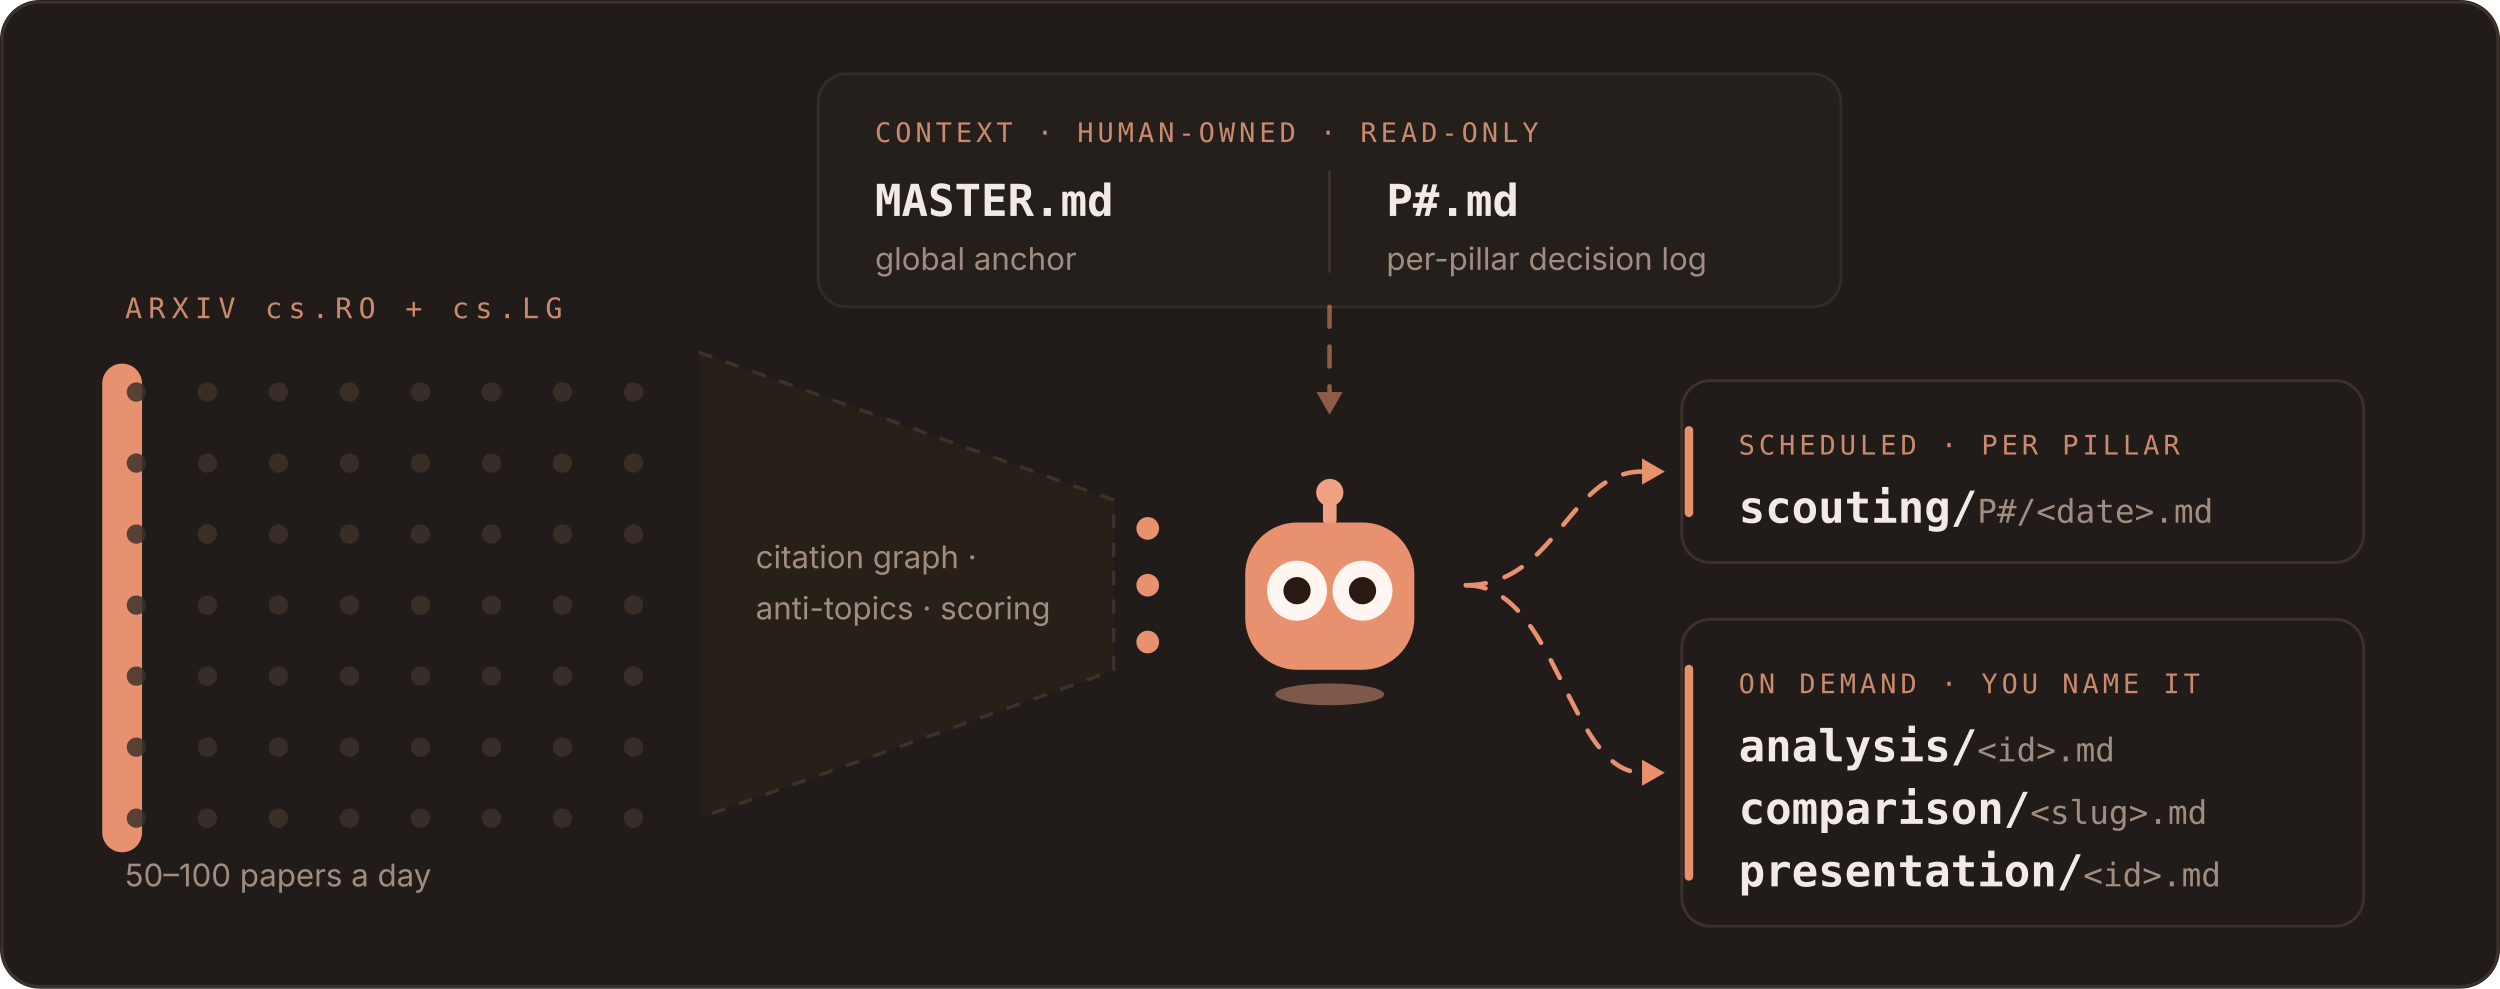
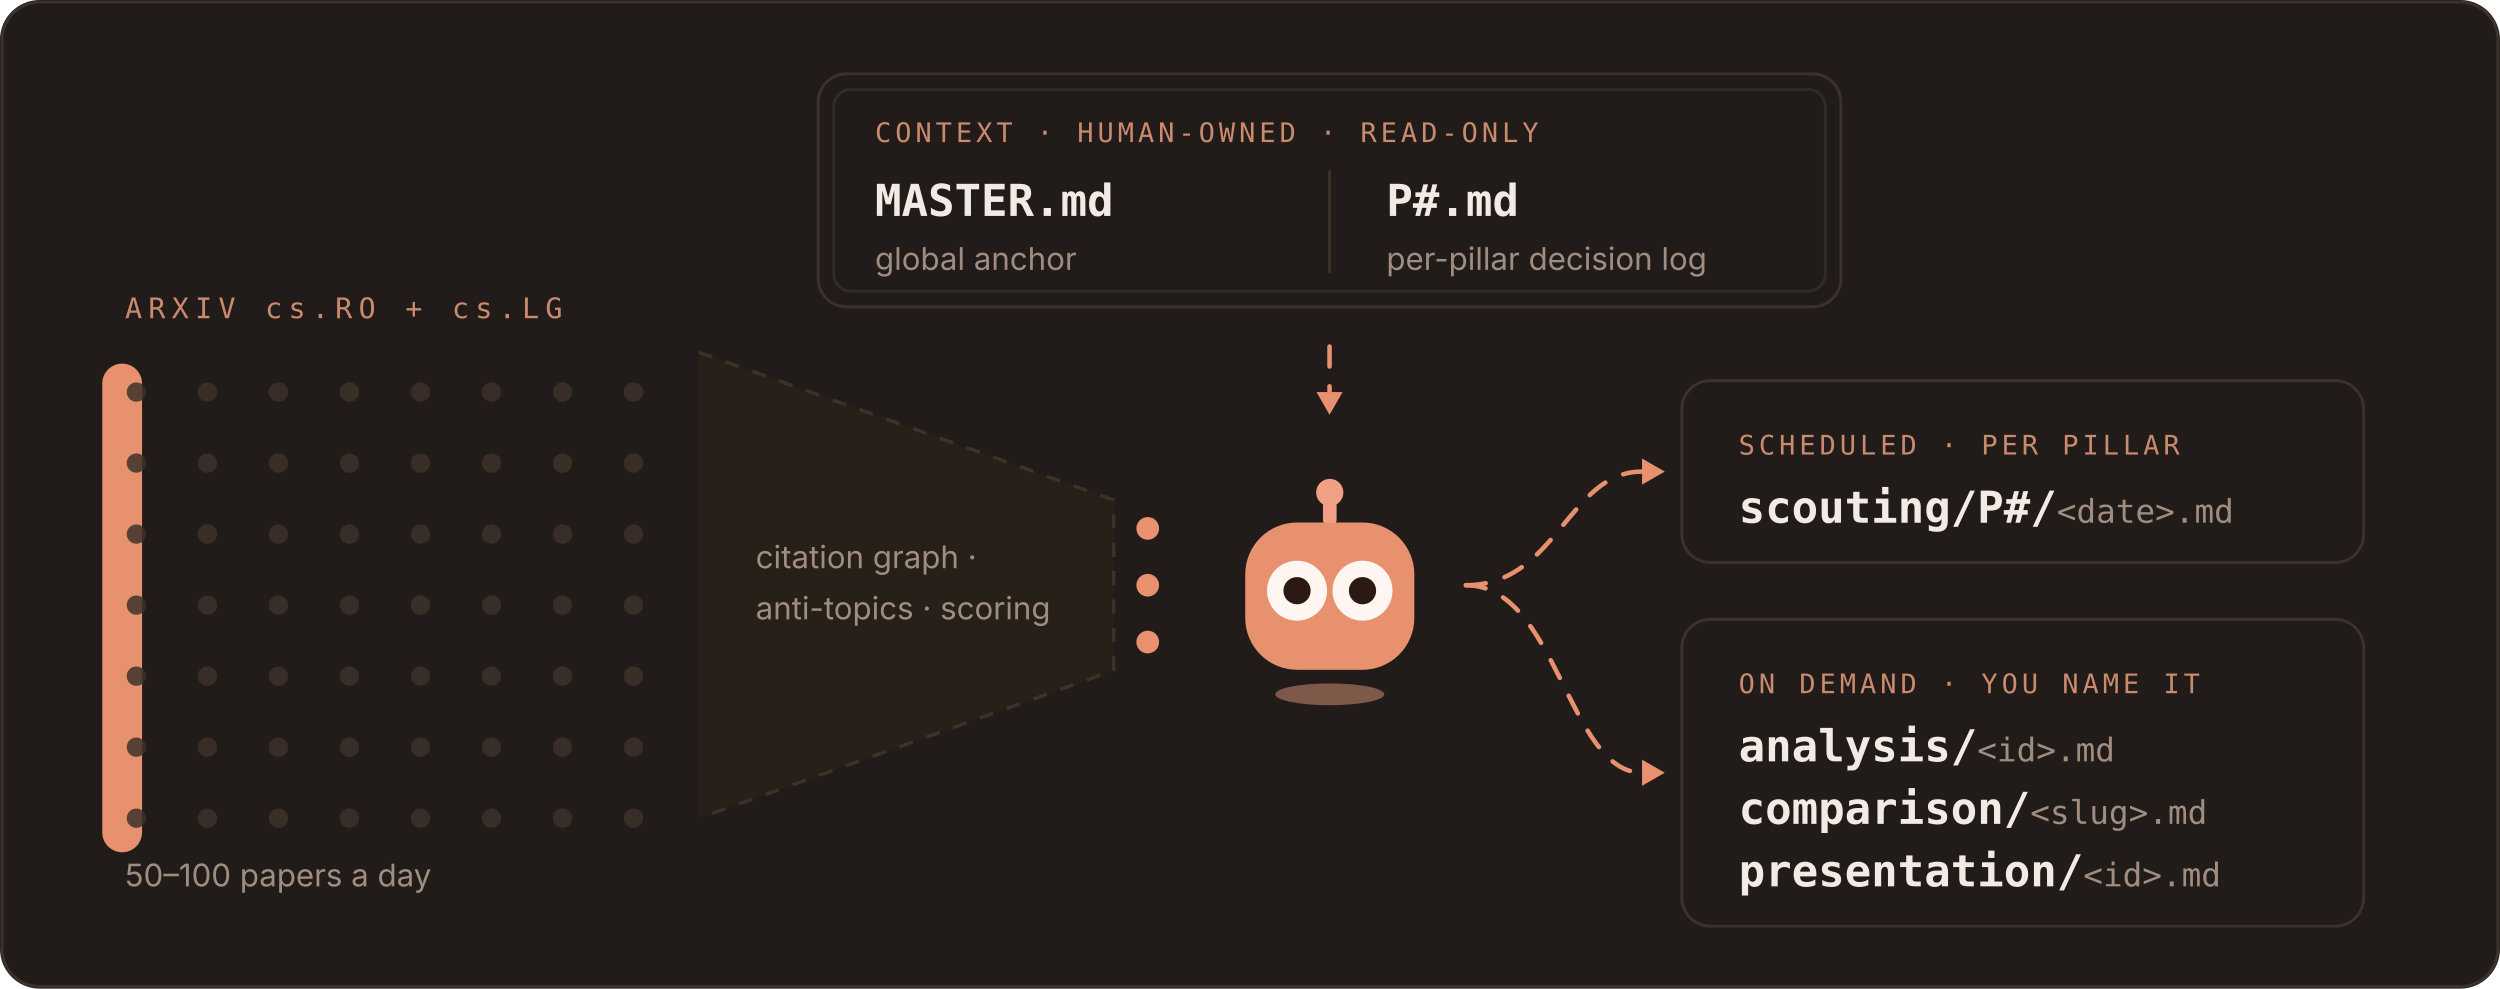
<svg xmlns="http://www.w3.org/2000/svg" width="880" height="348" viewBox="0 0 880 348" role="img" aria-label="PROBE pipeline — arXiv in, a scouting report and the on-demand pages out">
  <style>
    .hull   { fill: #E8916F; }
    .iris   { fill: #FFF6F1; }
    .pupil  { fill: #2A1A12; }
    .stalk  { stroke: #F0A183; stroke-width: 5; stroke-linecap: round; fill: none; }
    .beacon { fill: #F0A183; }
    .wave   { fill: none; stroke: #F0A183; stroke-width: 2.6;
              stroke-linecap: round; opacity: 0; }
    .shadow { fill: #F0A183; opacity: .45; }
    .rig    { animation: bob 3.4s ease-in-out infinite; }
    .w1     { animation: ping 2.6s ease-in-out infinite; }
    .w2     { animation: ping 2.6s ease-in-out .34s infinite; }
    .lid    { animation: blink 5.4s ease-in-out infinite; }
    .eL, .eL .lid { transform-origin: 36px 52px; }
    .eR, .eR .lid { transform-origin: 60px 52px; }
    @keyframes bob   { 0%, 100% { transform: translateY(0); } 50% { transform: translateY(-3px); } }
    @keyframes ping  { 0%, 100% { opacity: 0; } 12%, 42% { opacity: .85; } 58% { opacity: 0; } }
    @keyframes blink { 0%, 88%, 100% { transform: scaleY(1); }
                       92% { transform: scaleY(.06); } 96% { transform: scaleY(1); } }
    @keyframes march { to { stroke-dashoffset: -14; } }

    .m    { font-family: ui-monospace, SFMono-Regular, 'SF Mono', Menlo, Consolas, monospace; }
    .lab  { font-family: ui-monospace, SFMono-Regular, 'SF Mono', Menlo, Consolas, monospace; font-size: 10px; letter-spacing: 2.2px; fill: #C98A6D; }
    .tick { font-family: ui-monospace, SFMono-Regular, 'SF Mono', Menlo, Consolas, monospace; font-size: 9.5px; letter-spacing: 1.4px; fill: #C98A6D; }
    .path { font-family: ui-monospace, SFMono-Regular, 'SF Mono', Menlo, Consolas, monospace; font-size: 15.5px; font-weight: 700; fill: #F2EAE4; }
    .rest { font-weight: 400; font-size: 11.5px; fill: #A08D80; }
    .note { font-family: system-ui, -apple-system, 'Segoe UI', 'Noto Sans KR', sans-serif; font-size: 11px; fill: #A08D80; }
    .wire { fill: none; stroke: #E8916F; stroke-width: 1.6; stroke-linecap: round;
            stroke-linejoin: round; }
    .flow { stroke-dasharray: 7 7; animation: march 1.1s linear infinite; }
    .head  { fill: #E8916F; }
-     .human { opacity: .55; }

    .d    { fill: #3D3129; opacity: .85; }
    .mk   { fill: #3D3129; opacity: .9; }
    .tv   { fill: #E8916F; opacity: 0; }
    .keep { fill: #E8916F; animation: keep 9s linear infinite; }
    .scan { animation: scan 9s linear infinite; }
    @keyframes scan {
      0%        { transform: translateX(0); opacity: 0; }
      3%        { opacity: .11; }
      30%       { transform: translateX(196px); opacity: .11; }
      34%, 100% { transform: translateX(196px); opacity: 0; }
    }
    @keyframes keep {
      0%, 34%   { opacity: 1; }
      40%, 100% { opacity: 0; }
    }
    #m0 { animation: mark0 9s linear infinite; }
    @keyframes mark0 {
      0%, 4.6%        { fill: #3D3129; transform: scale(1); }
      6.1%      { fill: #E8916F; transform: scale(1.9); }
      10.6%        { fill: #E8916F; transform: scale(1); }
      34%           { fill: #E8916F; transform: scale(1); }
      39%, 100% { fill: #3D3129; transform: scale(1); }
    }
    #t0 { animation: trav0 9s ease-in-out infinite; }
    @keyframes trav0 {
      0%, 34%        { transform: translate(0, 0) scale(1); opacity: 0; }
      35%        { transform: translate(0, 0) scale(1); opacity: 1; }
      58%           { transform: translate(331px, -2px) scale(1.6); opacity: 1; }
      62%, 100% { transform: translate(331px, -2px) scale(1.18); opacity: 1; }
    }
    #m1 { animation: mark1 9s linear infinite; }
    @keyframes mark1 {
      0%, 8.4%        { fill: #3D3129; transform: scale(1); }
      9.9%      { fill: #E8916F; transform: scale(1.9); }
      14.4%        { fill: #E8916F; transform: scale(1); }
      36%           { fill: #E8916F; transform: scale(1); }
      41%, 100% { fill: #3D3129; transform: scale(1); }
    }
    #t1 { animation: trav1 9s ease-out infinite; }
    @keyframes trav1 {
      0%, 36%    { transform: translate(0, 0) scale(1); opacity: 0; fill: #E8916F; }
      37%    { transform: translate(0, 0) scale(1); opacity: 1; fill: #E8916F; }
      49%       { transform: translate(168px, -45px) scale(1); opacity: 1; fill: #E8916F; }
      53%       { transform: translate(168px, -45px) scale(1); opacity: .9; fill: #A08D80; }
      65%, 100% { transform: translate(190px, -51px) scale(.72); opacity: 0; fill: #A08D80; }
    }
    #m2 { animation: mark2 9s linear infinite; }
    @keyframes mark2 {
      0%, 12.2%        { fill: #3D3129; transform: scale(1); }
      13.7%      { fill: #E8916F; transform: scale(1.9); }
      18.2%        { fill: #E8916F; transform: scale(1); }
      38%           { fill: #E8916F; transform: scale(1); }
      43%, 100% { fill: #3D3129; transform: scale(1); }
    }
    #t2 { animation: trav2 9s ease-out infinite; }
    @keyframes trav2 {
      0%, 38%    { transform: translate(0, 0) scale(1); opacity: 0; fill: #E8916F; }
      39%    { transform: translate(0, 0) scale(1); opacity: 1; fill: #E8916F; }
      51%       { transform: translate(118px, 29px) scale(1); opacity: 1; fill: #E8916F; }
      55%       { transform: translate(118px, 29px) scale(1); opacity: .9; fill: #A08D80; }
      67%, 100% { transform: translate(133px, 32px) scale(.72); opacity: 0; fill: #A08D80; }
    }
    #m3 { animation: mark3 9s linear infinite; }
    @keyframes mark3 {
      0%, 16.1%        { fill: #3D3129; transform: scale(1); }
      17.6%      { fill: #E8916F; transform: scale(1.9); }
      22.1%        { fill: #E8916F; transform: scale(1); }
      40%           { fill: #E8916F; transform: scale(1); }
      45%, 100% { fill: #3D3129; transform: scale(1); }
    }
    #t3 { animation: trav3 9s ease-in-out infinite; }
    @keyframes trav3 {
      0%, 40%        { transform: translate(0, 0) scale(1); opacity: 0; }
      41%        { transform: translate(0, 0) scale(1); opacity: 1; }
      62%           { transform: translate(256px, -7px) scale(1.6); opacity: 1; }
      66%, 100% { transform: translate(256px, -7px) scale(1.18); opacity: 1; }
    }
    #m4 { animation: mark4 9s linear infinite; }
    @keyframes mark4 {
      0%, 23.7%        { fill: #3D3129; transform: scale(1); }
      25.2%      { fill: #E8916F; transform: scale(1.9); }
      29.7%        { fill: #E8916F; transform: scale(1); }
      42%           { fill: #E8916F; transform: scale(1); }
      47%, 100% { fill: #3D3129; transform: scale(1); }
    }
    #t4 { animation: trav4 9s ease-out infinite; }
    @keyframes trav4 {
      0%, 42%    { transform: translate(0, 0) scale(1); opacity: 0; fill: #E8916F; }
      43%    { transform: translate(0, 0) scale(1); opacity: 1; fill: #E8916F; }
      55%       { transform: translate(82px, 17px) scale(1); opacity: 1; fill: #E8916F; }
      59%       { transform: translate(82px, 17px) scale(1); opacity: .9; fill: #A08D80; }
      71%, 100% { transform: translate(93px, 19px) scale(.72); opacity: 0; fill: #A08D80; }
    }
    #m5 { animation: mark5 9s linear infinite; }
    @keyframes mark5 {
      0%, 27.6%        { fill: #3D3129; transform: scale(1); }
      29.1%      { fill: #E8916F; transform: scale(1.9); }
      33.6%        { fill: #E8916F; transform: scale(1); }
      44%           { fill: #E8916F; transform: scale(1); }
      49%, 100% { fill: #3D3129; transform: scale(1); }
    }
    #t5 { animation: trav5 9s ease-in-out infinite; }
    @keyframes trav5 {
      0%, 44%        { transform: translate(0, 0) scale(1); opacity: 0; }
      45%        { transform: translate(0, 0) scale(1); opacity: 1; }
      66%           { transform: translate(181px, -12px) scale(1.6); opacity: 1; }
      70%, 100% { transform: translate(181px, -12px) scale(1.18); opacity: 1; }
    }

    @media (prefers-reduced-motion: reduce) {
      .rig, .lid, .wave, .flow { animation: none; }
      .wave { opacity: .5; }
      .scan, .tv { display: none; }
      .mk, .keep { animation: none; }
      .mk { fill: #E8916F; }
      .keep { opacity: 1; }
    }
  </style>
  <rect width="880" height="348" rx="14" fill="#211C19" />
  <rect x=".75" y=".75" width="878.5" height="346.5" rx="13.25" fill="none" stroke="#3D3129" />
-   <rect x="288" y="26" width="360" height="82" rx="10" fill="#251F1C" stroke="#332B26" />
+   <rect x="288" y="26" width="360" height="82" rx="10" fill="#211C19" stroke="#3D3129" />
+   <rect x="293.5" y="31.5" width="349" height="71" rx="6" fill="none" stroke="#332B26" />
  <text class="tick" x="308" y="50">CONTEXT · HUMAN-OWNED · READ-ONLY</text>
  <path d="M468 60 V96" stroke="#3D3129" stroke-width="1" />
  <text class="path" x="308" y="76" font-size="13">MASTER.md</text>
  <text class="note" x="308" y="95">global anchor</text>
  <text class="path" x="488" y="76" font-size="13">P#.md</text>
  <text class="note" x="488" y="95">per-pillar decision log</text>
-   <g class="human">
-     <path class="wire flow" d="M468 108 V138" />
-     <path class="head" d="M468 146 l-4.6 -8 h9.2 z" />
-   </g>
+   <path class="wire flow" d="M468 122 V138" />
+   <path class="head" d="M468 146 l-4.6 -8 h9.2 z" />
  <text class="lab" x="44" y="112">ARXIV cs.RO + cs.LG</text>
  <rect class="scan" x="36" y="128" width="14" height="172" rx="7" fill="#E8916F" />
  <circle class="d" cx="48" cy="138" r="3.4" />
  <circle class="d" cx="73" cy="138" r="3.4" />
  <circle class="d" cx="98" cy="138" r="3.4" />
  <circle class="d" cx="148" cy="138" r="3.4" />
  <circle class="d" cx="173" cy="138" r="3.4" />
  <circle class="d" cx="198" cy="138" r="3.4" />
  <circle class="d" cx="223" cy="138" r="3.4" />
  <circle class="d" cx="48" cy="163" r="3.4" />
  <circle class="d" cx="73" cy="163" r="3.4" />
  <circle class="d" cx="98" cy="163" r="3.4" />
  <circle class="d" cx="123" cy="163" r="3.4" />
  <circle class="d" cx="148" cy="163" r="3.4" />
  <circle class="d" cx="173" cy="163" r="3.4" />
  <circle class="d" cx="223" cy="163" r="3.4" />
  <circle class="d" cx="48" cy="188" r="3.4" />
  <circle class="d" cx="98" cy="188" r="3.4" />
  <circle class="d" cx="123" cy="188" r="3.4" />
  <circle class="d" cx="148" cy="188" r="3.4" />
  <circle class="d" cx="173" cy="188" r="3.4" />
  <circle class="d" cx="198" cy="188" r="3.4" />
  <circle class="d" cx="223" cy="188" r="3.4" />
  <circle class="d" cx="48" cy="213" r="3.4" />
  <circle class="d" cx="73" cy="213" r="3.4" />
  <circle class="d" cx="98" cy="213" r="3.4" />
  <circle class="d" cx="123" cy="213" r="3.4" />
  <circle class="d" cx="173" cy="213" r="3.4" />
  <circle class="d" cx="198" cy="213" r="3.4" />
  <circle class="d" cx="223" cy="213" r="3.4" />
  <circle class="d" cx="48" cy="238" r="3.4" />
  <circle class="d" cx="73" cy="238" r="3.4" />
  <circle class="d" cx="98" cy="238" r="3.4" />
  <circle class="d" cx="123" cy="238" r="3.4" />
  <circle class="d" cx="148" cy="238" r="3.4" />
  <circle class="d" cx="173" cy="238" r="3.4" />
  <circle class="d" cx="198" cy="238" r="3.4" />
  <circle class="d" cx="48" cy="263" r="3.4" />
  <circle class="d" cx="73" cy="263" r="3.4" />
  <circle class="d" cx="98" cy="263" r="3.4" />
  <circle class="d" cx="123" cy="263" r="3.4" />
  <circle class="d" cx="148" cy="263" r="3.4" />
  <circle class="d" cx="173" cy="263" r="3.4" />
  <circle class="d" cx="198" cy="263" r="3.4" />
  <circle class="d" cx="223" cy="263" r="3.4" />
  <circle class="d" cx="48" cy="288" r="3.4" />
  <circle class="d" cx="73" cy="288" r="3.4" />
  <circle class="d" cx="123" cy="288" r="3.4" />
  <circle class="d" cx="148" cy="288" r="3.4" />
  <circle class="d" cx="173" cy="288" r="3.4" />
  <circle class="d" cx="198" cy="288" r="3.4" />
  <circle class="d" cx="223" cy="288" r="3.4" />
  <g transform="translate(73 188)">
    <circle class="mk" id="m0" r="3.4" />
  </g>
  <g transform="translate(98 288)">
    <circle class="mk" id="m1" r="3.4" />
  </g>
  <g transform="translate(123 138)">
    <circle class="mk" id="m2" r="3.4" />
  </g>
  <g transform="translate(148 213)">
    <circle class="mk" id="m3" r="3.4" />
  </g>
  <g transform="translate(198 163)">
    <circle class="mk" id="m4" r="3.4" />
  </g>
  <g transform="translate(223 238)">
    <circle class="mk" id="m5" r="3.4" />
  </g>
  <text class="note" x="44" y="312" font-size="10.5">50–100 papers a day</text>
  <path d="M246 124 L392 176 V236 L246 288" fill="#262019" stroke="#3D3129" stroke-width="1.2" stroke-dasharray="5 5" stroke-linejoin="round" />
  <text class="note" x="266" y="200" font-size="10.5">citation graph ·</text>
  <text class="note" x="266" y="218" font-size="10.5">anti-topics · scoring</text>
  <circle class="keep" cx="404" cy="186" r="4" />
  <circle class="keep" cx="404" cy="206" r="4" />
  <circle class="keep" cx="404" cy="226" r="4" />
  <g transform="translate(73 188)">
    <circle class="tv" id="t0" r="3.4" />
  </g>
  <g transform="translate(98 288)">
    <circle class="tv" id="t1" r="3.4" />
  </g>
  <g transform="translate(123 138)">
    <circle class="tv" id="t2" r="3.4" />
  </g>
  <g transform="translate(148 213)">
    <circle class="tv" id="t3" r="3.4" />
  </g>
  <g transform="translate(198 163)">
    <circle class="tv" id="t4" r="3.4" />
  </g>
  <g transform="translate(223 238)">
    <circle class="tv" id="t5" r="3.4" />
  </g>
  <g transform="translate(422 158) scale(0.96)">
    <ellipse class="shadow" cx="48" cy="90" rx="20" ry="4" />
    <g class="rig">
      <path class="wave w1" d="M41.04 11.12 A8.5 8.5 0 0 1 54.96 11.12" />
      <path class="wave w2" d="M36.94 8.25 A13.5 13.5 0 0 1 59.06 8.25" />
      <path class="stalk" d="M48 26 V19" />
      <circle class="beacon" cx="48" cy="16" r="5" />
      <rect class="hull" x="17" y="27" width="62" height="54" rx="19" />
      <g class="eye eL">
        <g class="lid">
          <circle class="iris" cx="36" cy="52" r="11" />
          <circle class="pupil" cx="36" cy="52" r="5" />
        </g>
      </g>
      <g class="eye eR">
        <g class="lid">
          <circle class="iris" cx="60" cy="52" r="11" />
          <circle class="pupil" cx="60" cy="52" r="5" />
        </g>
      </g>
    </g>
  </g>
  <path class="wire flow" d="M516 206 C548 206, 552 166, 578 166" />
  <path class="head" d="M586 166 l-8 -4.6 v9.2 z" />
  <path class="wire flow" d="M516 206 C548 206, 552 272, 578 272" />
  <path class="head" d="M586 272 l-8 -4.6 v9.2 z" />
  <rect x="592" y="134" width="240" height="64" rx="10" fill="#211C19" stroke="#3D3129" />
-   <rect x="593" y="150" width="3" height="32" rx="1.5" fill="#E8916F" />
  <text class="tick" x="612" y="160">SCHEDULED · PER PILLAR</text>
-   <text class="path" x="612" y="184">scouting/<tspan class="rest">P#/&lt;date&gt;.md</tspan>
+   <text class="path" x="612" y="184">scouting/P#/<tspan class="rest">&lt;date&gt;.md</tspan>
  </text>
  <rect x="592" y="218" width="240" height="108" rx="10" fill="#211C19" stroke="#3D3129" />
-   <rect x="593" y="234" width="3" height="76" rx="1.5" fill="#E8916F" />
  <text class="tick" x="612" y="244">ON DEMAND · YOU NAME IT</text>
  <text class="path" x="612" y="268">analysis/<tspan class="rest">&lt;id&gt;.md</tspan>
  </text>
  <text class="path" x="612" y="290">comparison/<tspan class="rest">&lt;slug&gt;.md</tspan>
  </text>
  <text class="path" x="612" y="312">presentation/<tspan class="rest">&lt;id&gt;.md</tspan>
  </text>
</svg>
